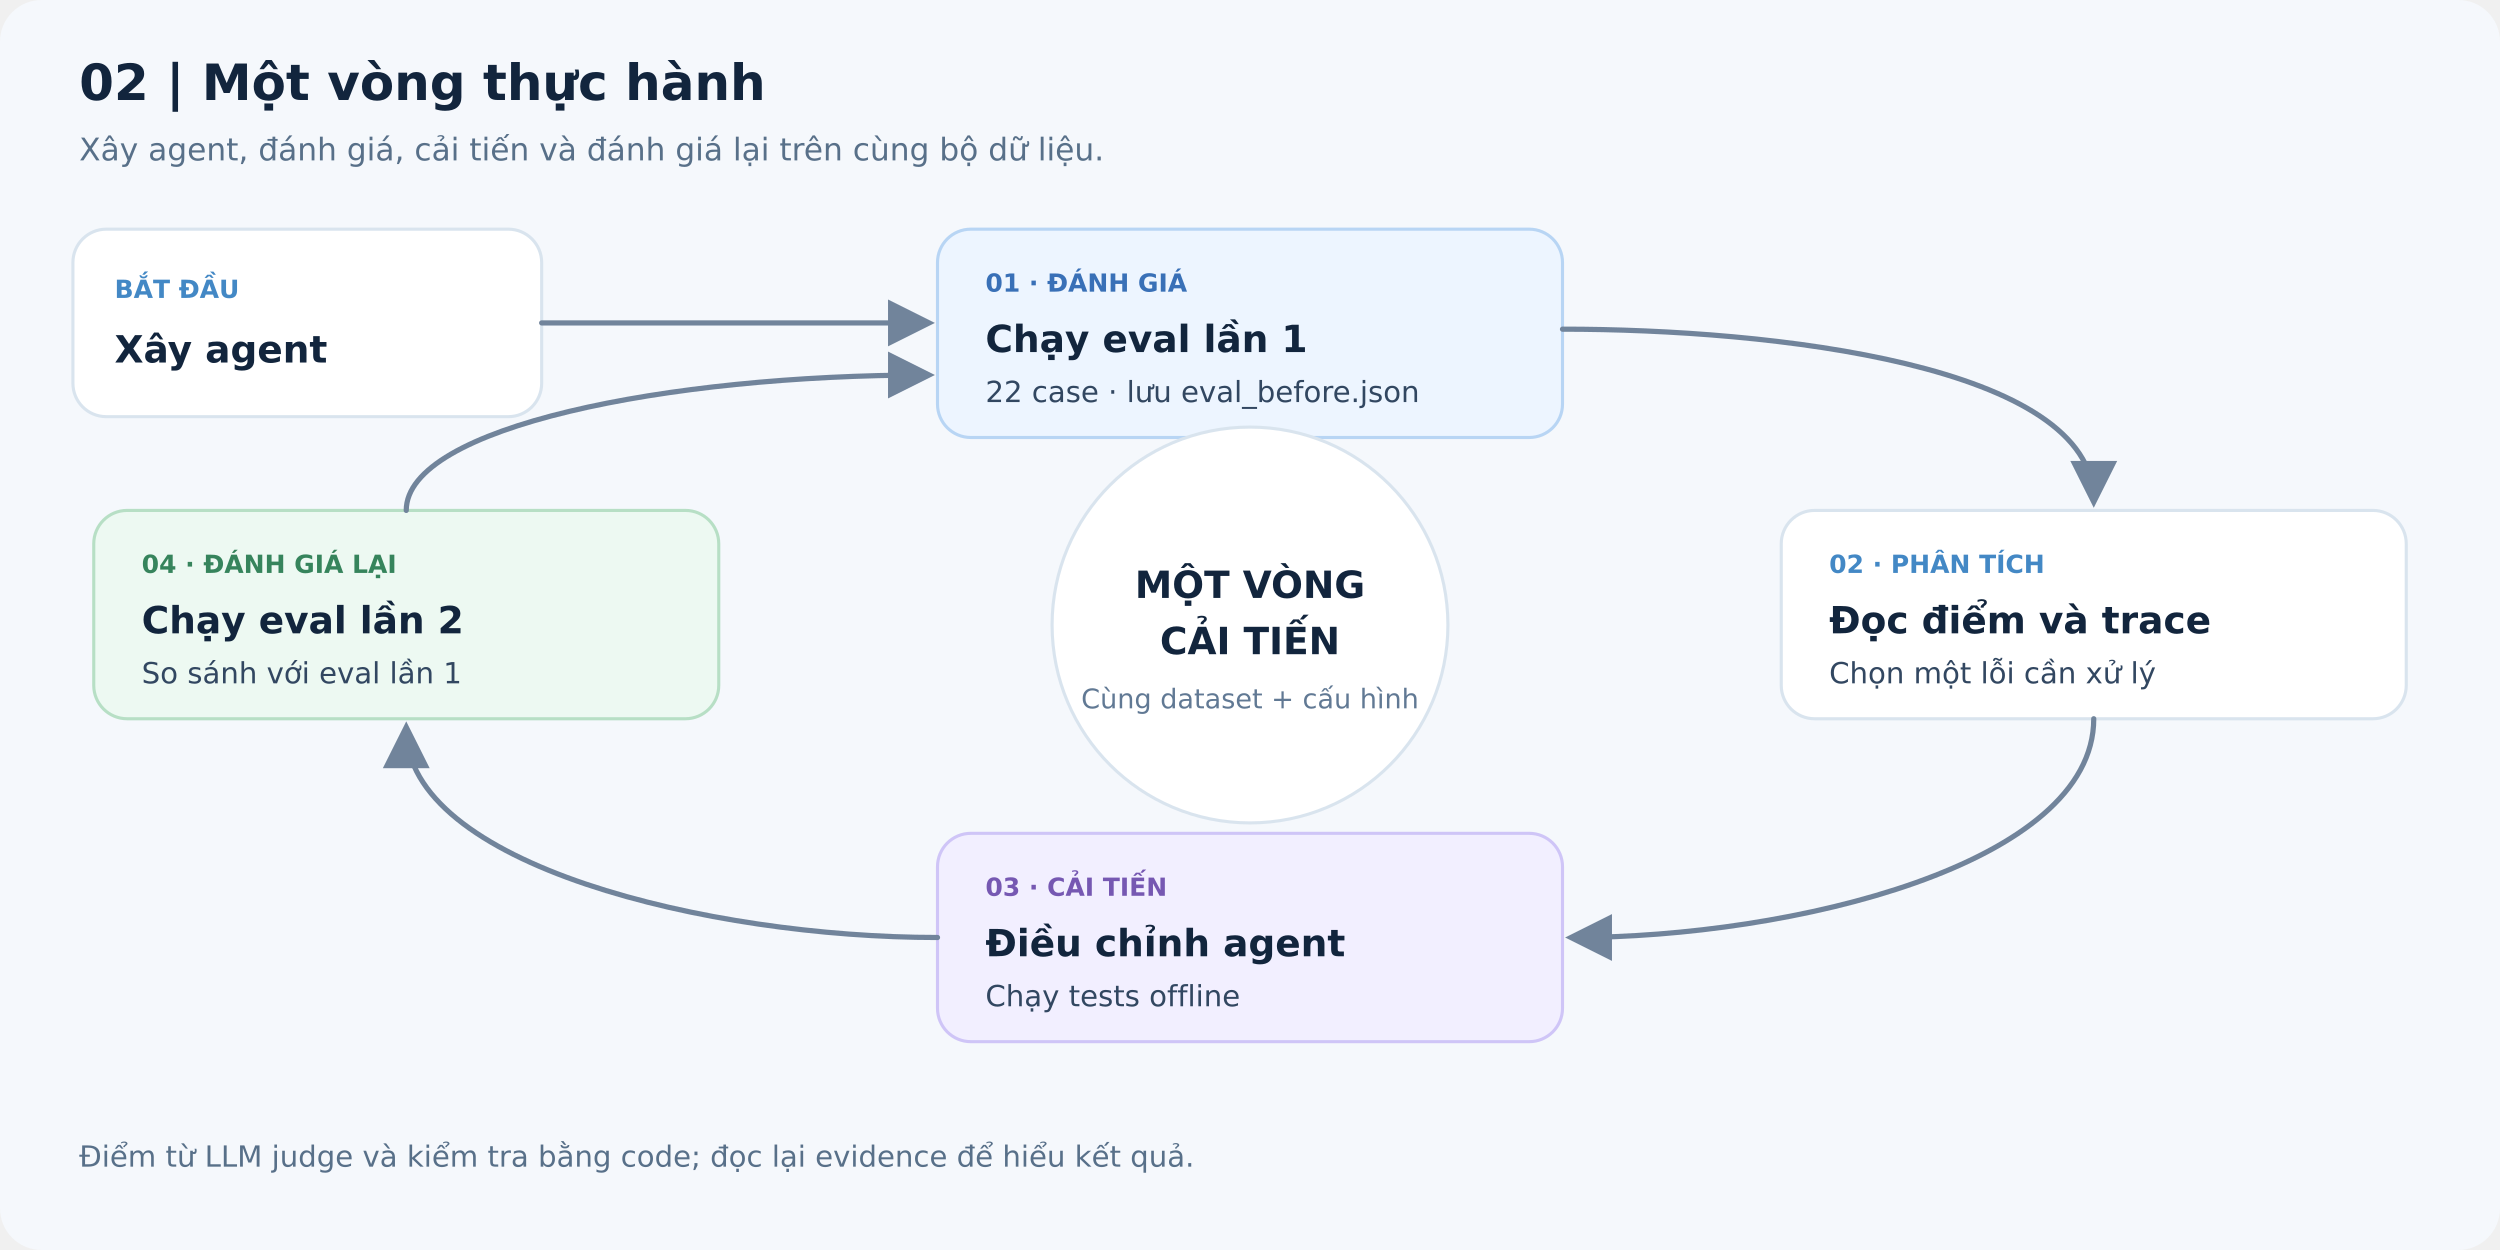
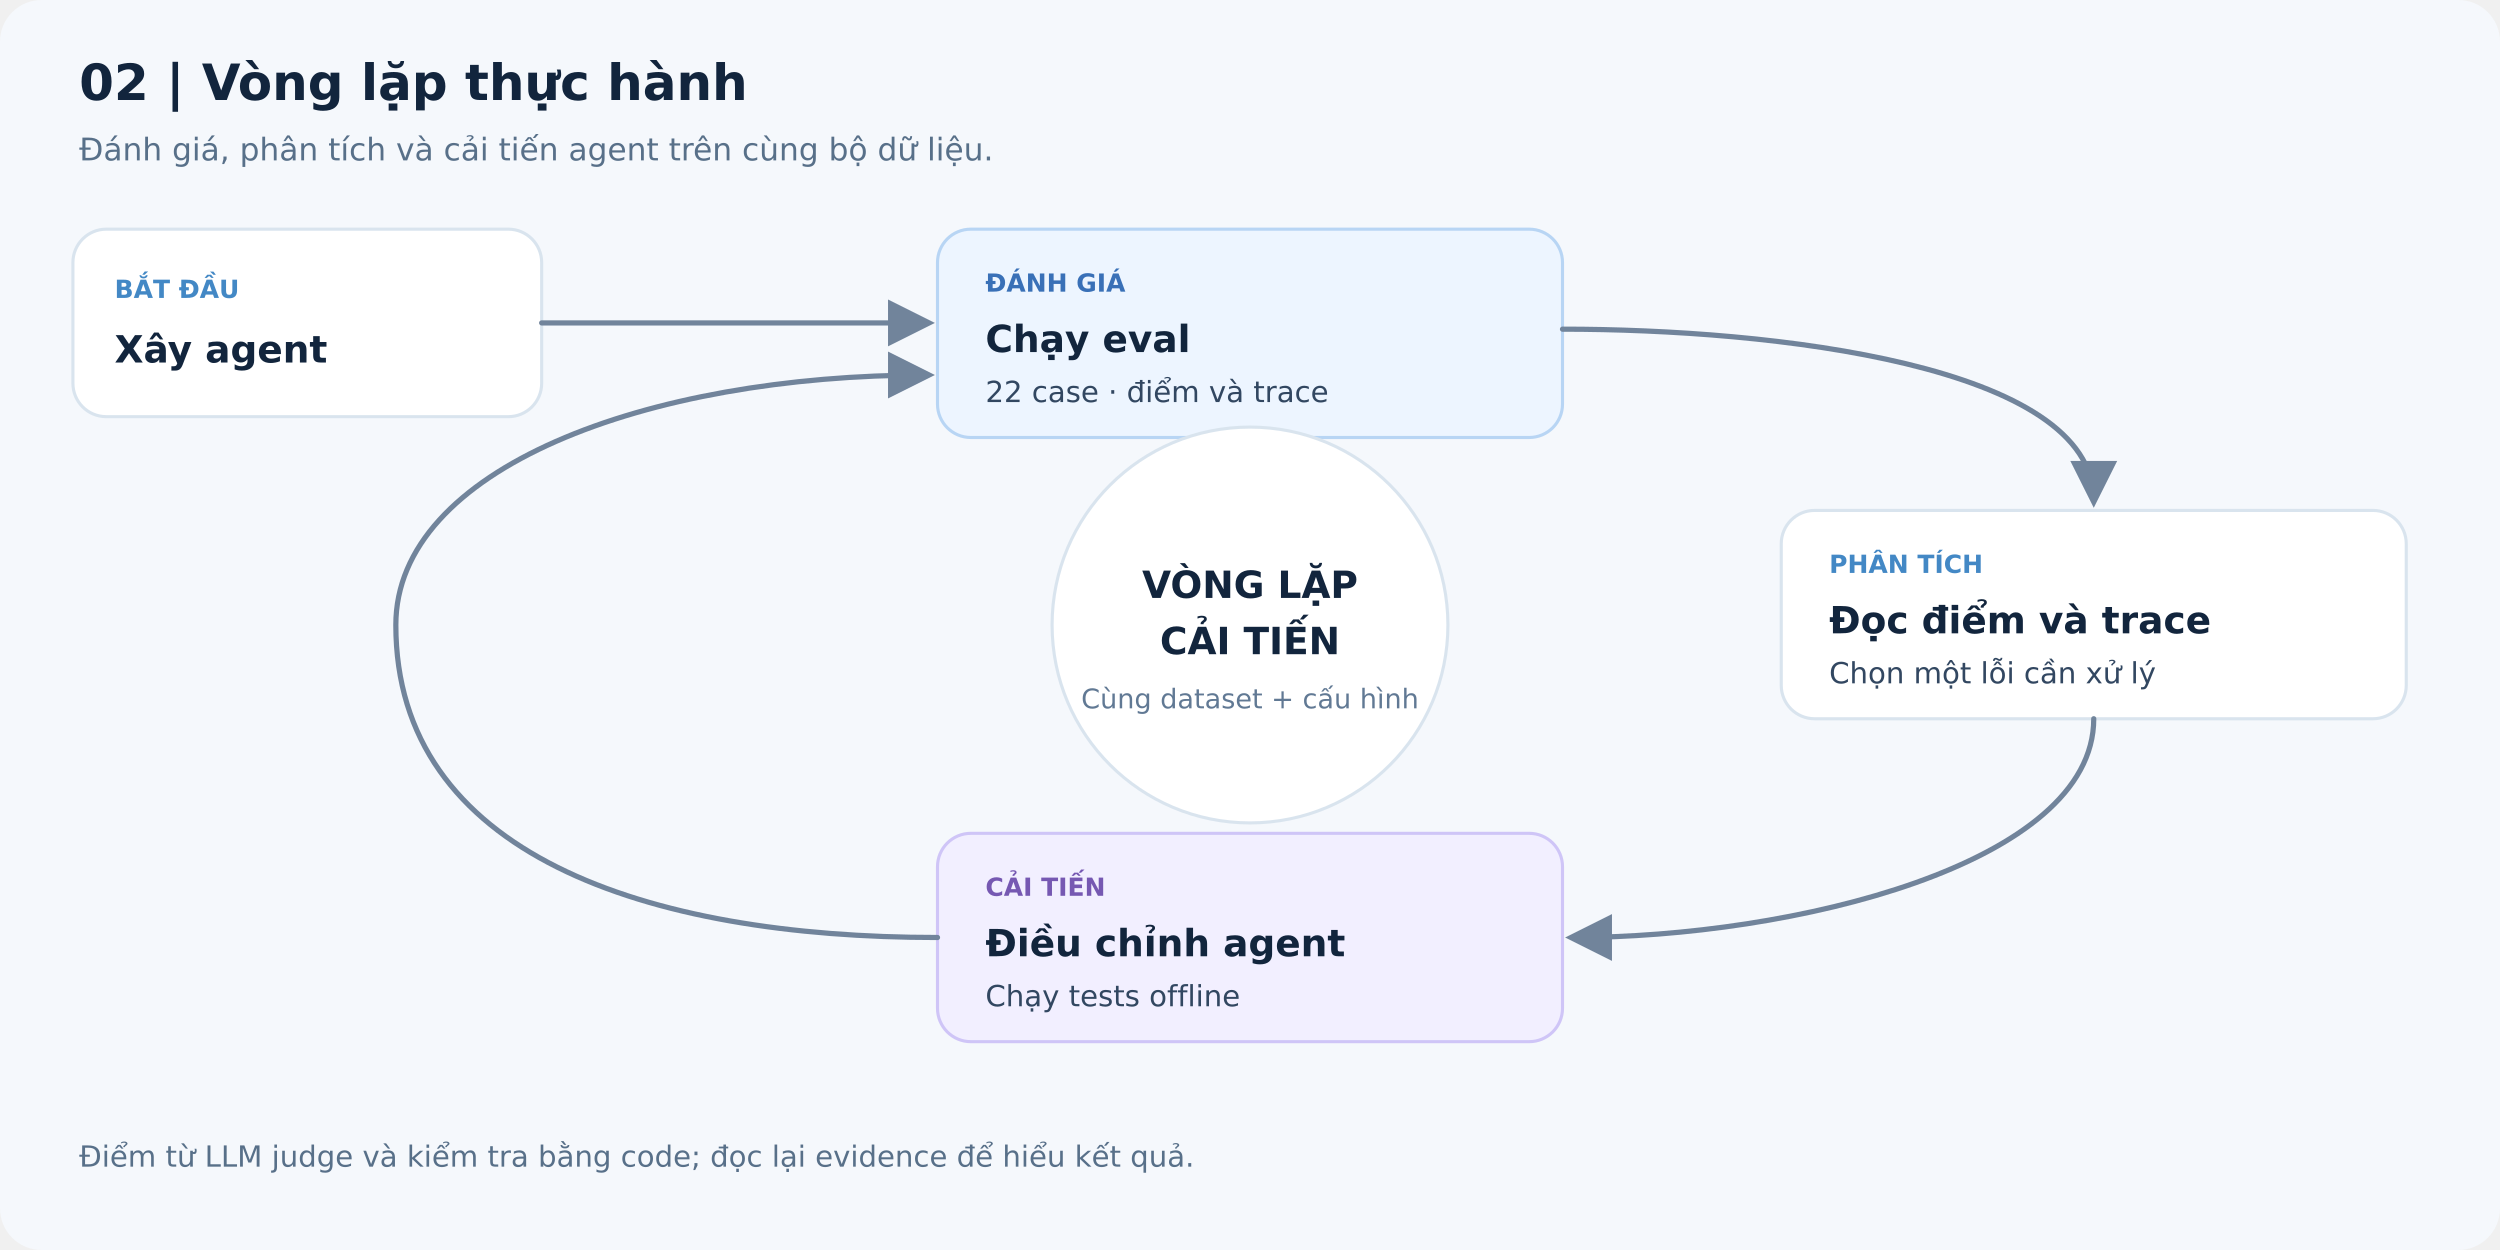
<svg xmlns="http://www.w3.org/2000/svg" width="1200" height="600" viewBox="0 0 1200 600" role="img" aria-labelledby="title desc">
  <defs>
    <marker id="arrow" markerWidth="9" markerHeight="9" refX="7.5" refY="4.5" orient="auto" markerUnits="strokeWidth">
      <path d="M0,0 L9,4.5 L0,9 Z" fill="#71849b" />
    </marker>
  </defs>
  <rect width="1200" height="600" rx="20" fill="#f5f8fc" />
-   <text x="38" y="48" fill="#12253d" font-family="'DejaVu Sans', Arial, sans-serif" font-size="24" font-weight="700" text-anchor="start">02  |  Một vòng thực hành</text>
-   <text x="38" y="77" fill="#587089" font-family="'DejaVu Sans', Arial, sans-serif" font-size="15" font-weight="400" text-anchor="start">Xây agent, đánh giá, cải tiến và đánh giá lại trên cùng bộ dữ liệu.</text>
+   <text x="38" y="48" fill="#12253d" font-family="'DejaVu Sans', Arial, sans-serif" font-size="24" font-weight="700" text-anchor="start">02  |  Vòng lặp thực hành</text>
+   <text x="38" y="77" fill="#587089" font-family="'DejaVu Sans', Arial, sans-serif" font-size="15" font-weight="400" text-anchor="start">Đánh giá, phân tích và cải tiến agent trên cùng bộ dữ liệu.</text>
  <rect x="35" y="110" width="225" height="90" rx="16" fill="#ffffff" stroke="#d9e4ee" stroke-width="1.5" />
  <text x="55" y="143" fill="#4388c5" font-family="'DejaVu Sans', Arial, sans-serif" font-size="12" font-weight="700" text-anchor="start">BẮT ĐẦU</text>
  <text x="55" y="174" fill="#12253d" font-family="'DejaVu Sans', Arial, sans-serif" font-size="18" font-weight="700" text-anchor="start">Xây agent</text>
  <rect x="450" y="110" width="300" height="100" rx="16" fill="#edf5ff" stroke="#b8d5f4" stroke-width="1.5" />
-   <text x="473" y="140" fill="#3970b7" font-family="'DejaVu Sans', Arial, sans-serif" font-size="12" font-weight="700" text-anchor="start">01  ·  ĐÁNH GIÁ</text>
-   <text x="473" y="169" fill="#12253d" font-family="'DejaVu Sans', Arial, sans-serif" font-size="18" font-weight="700" text-anchor="start">Chạy eval lần 1</text>
-   <text x="473" y="193" fill="#324761" font-family="'DejaVu Sans', Arial, sans-serif" font-size="14" font-weight="400" text-anchor="start">22 case · lưu eval_before.json</text>
+   <text x="473" y="140" fill="#3970b7" font-family="'DejaVu Sans', Arial, sans-serif" font-size="12" font-weight="700" text-anchor="start">ĐÁNH GIÁ</text>
+   <text x="473" y="169" fill="#12253d" font-family="'DejaVu Sans', Arial, sans-serif" font-size="18" font-weight="700" text-anchor="start">Chạy eval</text>
+   <text x="473" y="193" fill="#324761" font-family="'DejaVu Sans', Arial, sans-serif" font-size="14" font-weight="400" text-anchor="start">22 case · điểm và trace</text>
  <rect x="855" y="245" width="300" height="100" rx="16" fill="#ffffff" stroke="#d9e4ee" stroke-width="1.5" />
-   <text x="878" y="275" fill="#4388c5" font-family="'DejaVu Sans', Arial, sans-serif" font-size="12" font-weight="700" text-anchor="start">02  ·  PHÂN TÍCH</text>
+   <text x="878" y="275" fill="#4388c5" font-family="'DejaVu Sans', Arial, sans-serif" font-size="12" font-weight="700" text-anchor="start">PHÂN TÍCH</text>
  <text x="878" y="304" fill="#12253d" font-family="'DejaVu Sans', Arial, sans-serif" font-size="18" font-weight="700" text-anchor="start">Đọc điểm và trace</text>
  <text x="878" y="328" fill="#324761" font-family="'DejaVu Sans', Arial, sans-serif" font-size="14" font-weight="400" text-anchor="start">Chọn một lỗi cần xử lý</text>
  <rect x="450" y="400" width="300" height="100" rx="16" fill="#f2efff" stroke="#cfc5f7" stroke-width="1.5" />
-   <text x="473" y="430" fill="#7658b2" font-family="'DejaVu Sans', Arial, sans-serif" font-size="12" font-weight="700" text-anchor="start">03  ·  CẢI TIẾN</text>
+   <text x="473" y="430" fill="#7658b2" font-family="'DejaVu Sans', Arial, sans-serif" font-size="12" font-weight="700" text-anchor="start">CẢI TIẾN</text>
  <text x="473" y="459" fill="#12253d" font-family="'DejaVu Sans', Arial, sans-serif" font-size="18" font-weight="700" text-anchor="start">Điều chỉnh agent</text>
  <text x="473" y="483" fill="#324761" font-family="'DejaVu Sans', Arial, sans-serif" font-size="14" font-weight="400" text-anchor="start">Chạy tests offline</text>
-   <rect x="45" y="245" width="300" height="100" rx="16" fill="#edf9f2" stroke="#b7dfc5" stroke-width="1.5" />
-   <text x="68" y="275" fill="#36845c" font-family="'DejaVu Sans', Arial, sans-serif" font-size="12" font-weight="700" text-anchor="start">04  ·  ĐÁNH GIÁ LẠI</text>
-   <text x="68" y="304" fill="#12253d" font-family="'DejaVu Sans', Arial, sans-serif" font-size="18" font-weight="700" text-anchor="start">Chạy eval lần 2</text>
-   <text x="68" y="328" fill="#324761" font-family="'DejaVu Sans', Arial, sans-serif" font-size="14" font-weight="400" text-anchor="start">So sánh với eval lần 1</text>
  <path d="M260 155 H445" fill="none" stroke="#71849b" stroke-width="2.5" stroke-linecap="round" stroke-linejoin="round" marker-end="url(#arrow)" />
  <path d="M750 158 C850 158 1005 175 1005 240" fill="none" stroke="#71849b" stroke-width="2.5" stroke-linecap="round" stroke-linejoin="round" marker-end="url(#arrow)" />
  <path d="M1005 345 C1005 415 860 450 755 450" fill="none" stroke="#71849b" stroke-width="2.5" stroke-linecap="round" stroke-linejoin="round" marker-end="url(#arrow)" />
-   <path d="M450 450 C340 450 195 415 195 350" fill="none" stroke="#71849b" stroke-width="2.5" stroke-linecap="round" stroke-linejoin="round" marker-end="url(#arrow)" />
-   <path d="M195 245 C195 205 320 180 445 180" fill="none" stroke="#71849b" stroke-width="2.5" stroke-linecap="round" stroke-linejoin="round" marker-end="url(#arrow)" />
+   <path d="M450 450 C310 450 190 410 190 300 C190 225 310 180 445 180" fill="none" stroke="#71849b" stroke-width="2.5" stroke-linecap="round" stroke-linejoin="round" marker-end="url(#arrow)" />
  <circle cx="600" cy="300" r="95" fill="#ffffff" stroke="#d9e4ee" stroke-width="1.5" />
-   <text x="600" y="287" fill="#12253d" font-family="'DejaVu Sans', Arial, sans-serif" font-size="18" font-weight="700" text-anchor="middle">MỘT VÒNG</text>
+   <text x="600" y="287" fill="#12253d" font-family="'DejaVu Sans', Arial, sans-serif" font-size="18" font-weight="700" text-anchor="middle">VÒNG LẶP</text>
  <text x="600" y="314" fill="#12253d" font-family="'DejaVu Sans', Arial, sans-serif" font-size="18" font-weight="700" text-anchor="middle">CẢI TIẾN</text>
  <text x="600" y="340" fill="#617994" font-family="'DejaVu Sans', Arial, sans-serif" font-size="13" font-weight="400" text-anchor="middle">Cùng dataset + cấu hình</text>
  <text x="38" y="560" fill="#587089" font-family="'DejaVu Sans', Arial, sans-serif" font-size="14" font-weight="400" text-anchor="start">Điểm từ LLM judge và kiểm tra bằng code; đọc lại evidence để hiểu kết quả.</text>
</svg>
